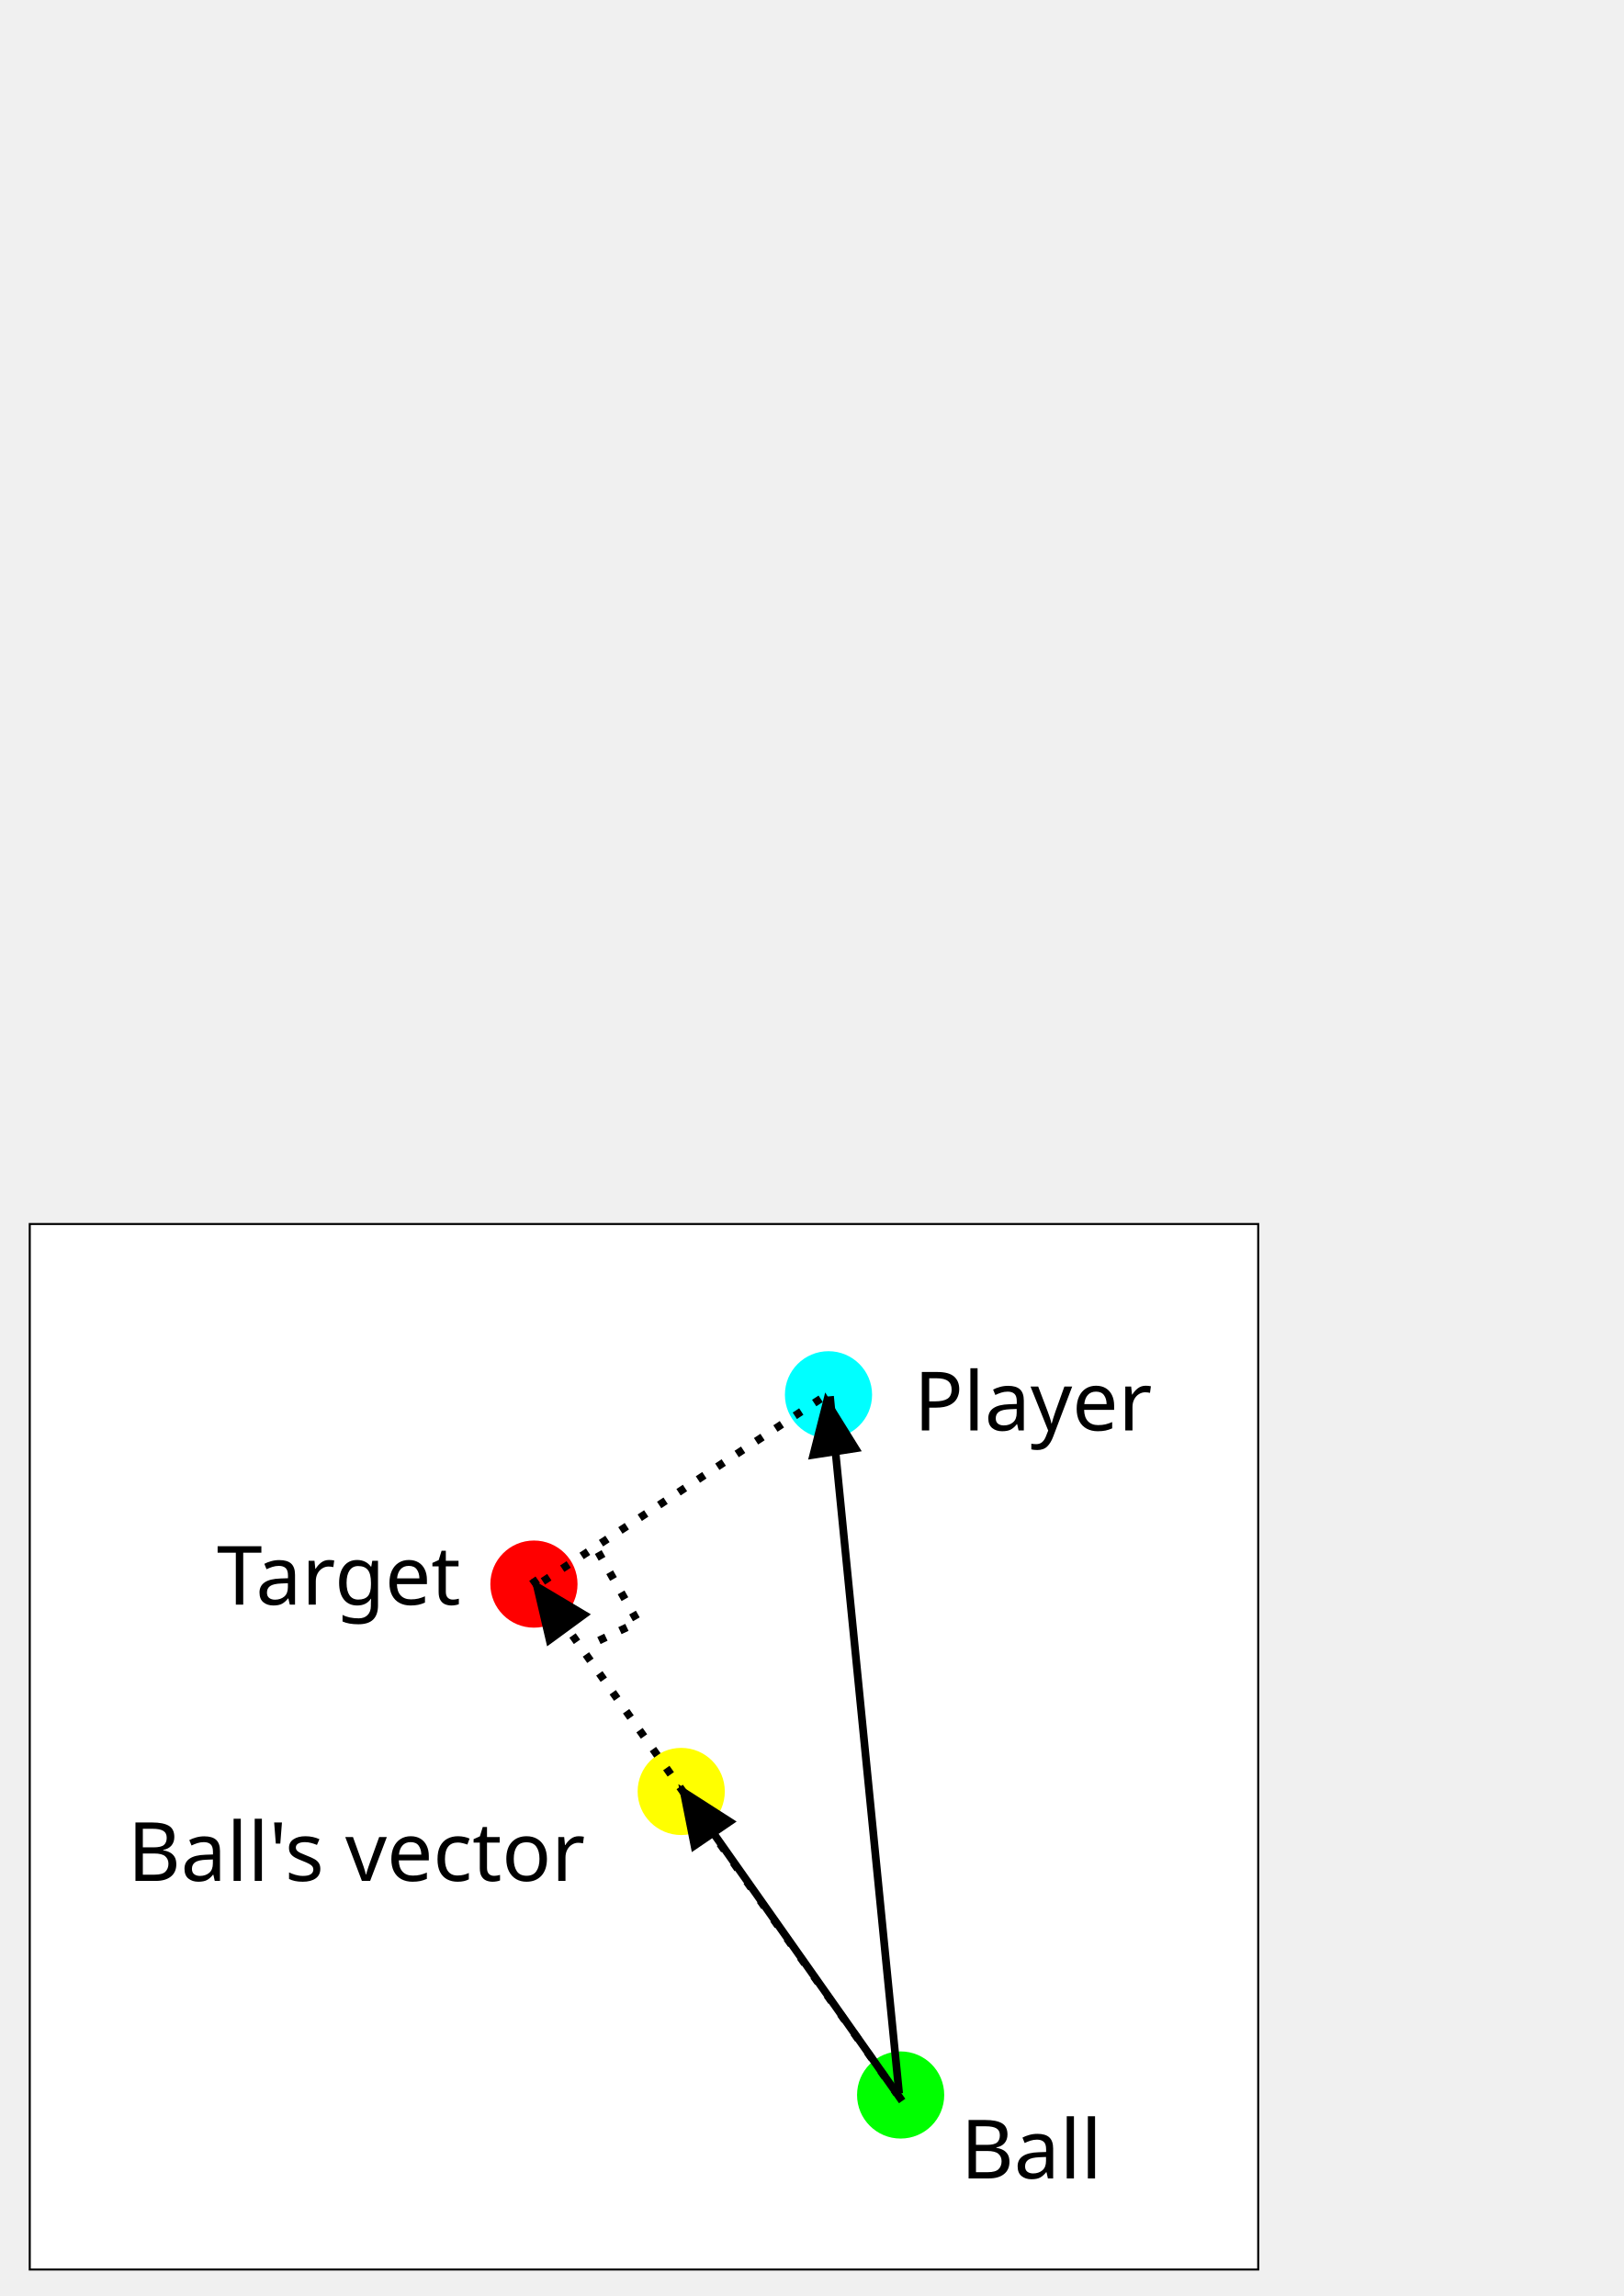
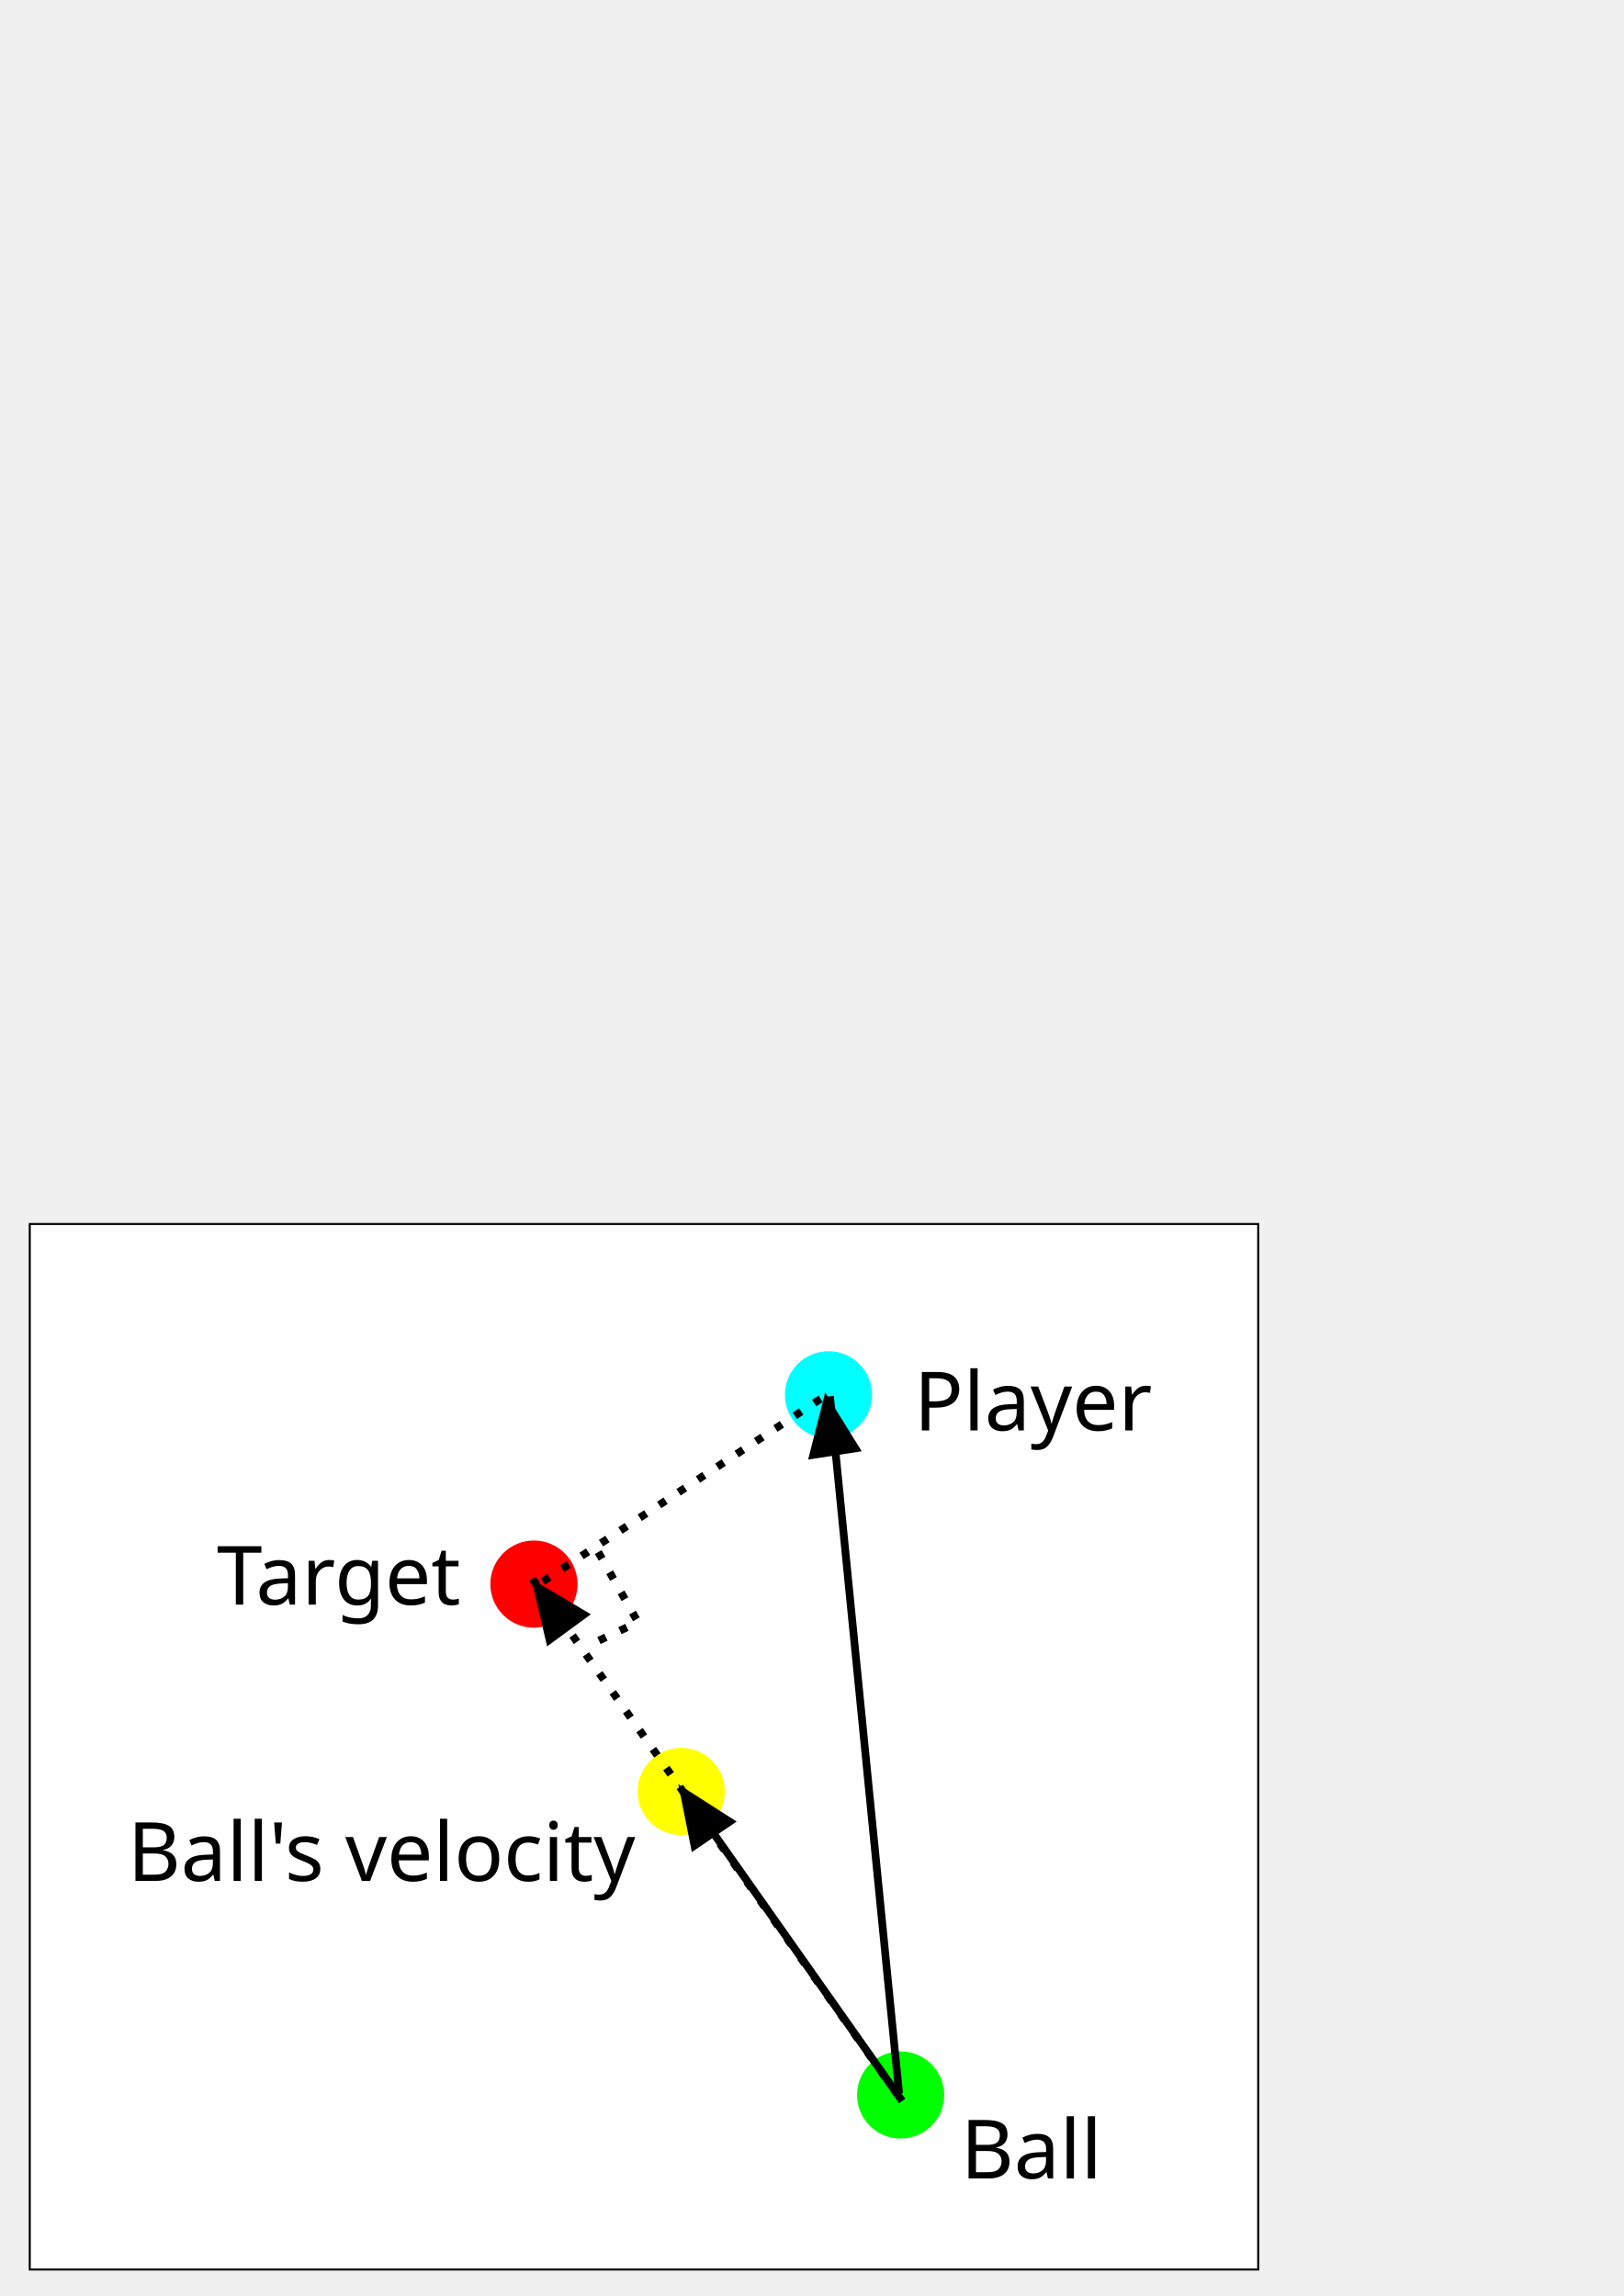
<svg xmlns="http://www.w3.org/2000/svg" width="210mm" height="297mm" viewBox="0 0 210 297" version="1.1" id="svg5">
  <defs id="defs2">
    <rect x="-87.27" y="670.109" width="221.292" height="110.126" id="rect29045" />
    <rect x="40.518" y="829.065" width="281.55" height="55.063" id="rect15141" />
    <rect x="376.092" y="982.826" width="176.618" height="59.219" id="rect11395" />
    <rect x="353.236" y="617.123" width="219.214" height="58.18" id="rect8199" />
  </defs>
  <g id="layer1">
    <rect style="fill:#ffffff;fill-opacity:1;stroke:#000000;stroke-width:0.265;stroke-linecap:round;stroke-miterlimit:4;stroke-dasharray:none;stroke-dashoffset:0;stroke-opacity:1" id="rect30037" width="158.882" height="135.243" x="3.848" y="158.333" />
    <circle style="fill:#00ff00;stroke-width:3;stroke-linecap:round" id="path846-1" cx="116.483" cy="270.998" r="5.637" />
    <circle style="fill:#ff0000;stroke-width:3;stroke-linecap:round" id="path846-1-65" cx="69.056" cy="204.912" r="5.637" />
    <circle style="fill:#ffff00;stroke-width:3;stroke-linecap:round" id="path846-1-6" cx="88.105" cy="231.735" r="5.637" />
    <circle style="fill:#00ffff;stroke-width:3;stroke-linecap:round" id="path846-1-60" cx="107.153" cy="180.421" r="5.637" />
    <path style="fill:none;stroke:#000000;stroke-width:1;stroke-linecap:butt;stroke-linejoin:miter;stroke-miterlimit:4;stroke-dasharray:1, 2;stroke-dashoffset:0;stroke-opacity:1" d="m 68.851,204.214 47.122,66.602 v 0" id="path1622-0-2" />
    <path style="fill:none;stroke:#000000;stroke-width:1;stroke-linecap:butt;stroke-linejoin:miter;stroke-miterlimit:4;stroke-dasharray:none;stroke-opacity:1" d="M 88.711,232.078 116.677,271.775" id="path1622-6" />
    <path style="fill:none;stroke:#000000;stroke-width:1;stroke-linecap:butt;stroke-linejoin:miter;stroke-miterlimit:4;stroke-dasharray:1, 2;stroke-dashoffset:0;stroke-opacity:1" d="m 77.372,200.767 5.137,9.068 -6.609,3.11" id="path1622-0-2-1-6" />
    <path style="fill:none;stroke:#000000;stroke-width:1;stroke-linecap:butt;stroke-linejoin:miter;stroke-miterlimit:4;stroke-dasharray:1, 2;stroke-dashoffset:0;stroke-opacity:1" d="M 106.139,180.941 69.292,205.169" id="path1622-0-2-1-1" />
    <path style="fill:none;stroke:#000000;stroke-width:1;stroke-linecap:butt;stroke-linejoin:miter;stroke-miterlimit:4;stroke-dasharray:none;stroke-opacity:1" d="m 107.347,180.615 8.941,90.188" id="path1622-6-2-8" />
    <path style="fill:#000000;fill-opacity:1;stroke:#000000;stroke-width:0.178px;stroke-linecap:butt;stroke-linejoin:miter;stroke-opacity:1" d="m 87.857,230.98 1.679,8.451 5.574,-3.801 z" id="path1624-8" />
    <path style="fill:#000000;fill-opacity:1;stroke:#000000;stroke-width:0.178px;stroke-linecap:butt;stroke-linejoin:miter;stroke-opacity:1" d="m 106.76,180.345 -2.121,8.351 6.667,-1.032 z" id="path1624-8-5" />
    <path style="fill:#000000;fill-opacity:1;stroke:#000000;stroke-width:0.178px;stroke-linecap:butt;stroke-linejoin:miter;stroke-opacity:1" d="m 68.856,204.422 1.96,8.39 5.444,-3.985 z" id="path1624-7" />
    <text xml:space="preserve" transform="matrix(0.2645833,0,0,0.2645833,24.73948,12.09486)" id="text8197" style="font-style:normal;font-weight:normal;font-size:40px;line-height:1.25;font-family:sans-serif;white-space:pre;shape-inside:url(#rect8199);fill:#000000;fill-opacity:1;stroke:none">
-       <tspan x="353.236" y="653.616" id="tspan875">Player</tspan>
+       <tspan x="353.236" y="653.616" id="tspan3342">Player</tspan>
    </text>
    <text xml:space="preserve" transform="matrix(0.2645833,0,0,0.2645833,24.73948,12.09486)" id="text11393" style="font-style:normal;font-weight:normal;font-size:40px;line-height:1.25;font-family:sans-serif;white-space:pre;shape-inside:url(#rect11395);fill:#000000;fill-opacity:1;stroke:none">
-       <tspan x="376.092" y="1019.319" id="tspan877">Ball</tspan>
+       <tspan x="376.092" y="1019.319" id="tspan3344">Ball</tspan>
    </text>
    <text xml:space="preserve" transform="matrix(0.2645833,0,0,0.2645833,5.772546,14.29392)" id="text15139" style="font-style:normal;font-weight:normal;font-size:40px;line-height:1.25;font-family:sans-serif;white-space:pre;shape-inside:url(#rect15141);fill:#000000;fill-opacity:1;stroke:none">
-       <tspan x="40.518" y="865.558" id="tspan879">Ball's vector</tspan>
+       <tspan x="40.518" y="865.558" id="tspan3346">Ball's velocity</tspan>
    </text>
    <text xml:space="preserve" transform="matrix(0.2645833,0,0,0.2645833,51.12826,20.61623)" id="text29043" style="font-style:normal;font-weight:normal;font-size:40px;line-height:1.25;font-family:sans-serif;white-space:pre;shape-inside:url(#rect29045);fill:#000000;fill-opacity:1;stroke:none">
-       <tspan x="-87.27" y="706.603" id="tspan881">Target</tspan>
+       <tspan x="-87.27" y="706.603" id="tspan3348">Target</tspan>
    </text>
  </g>
</svg>
